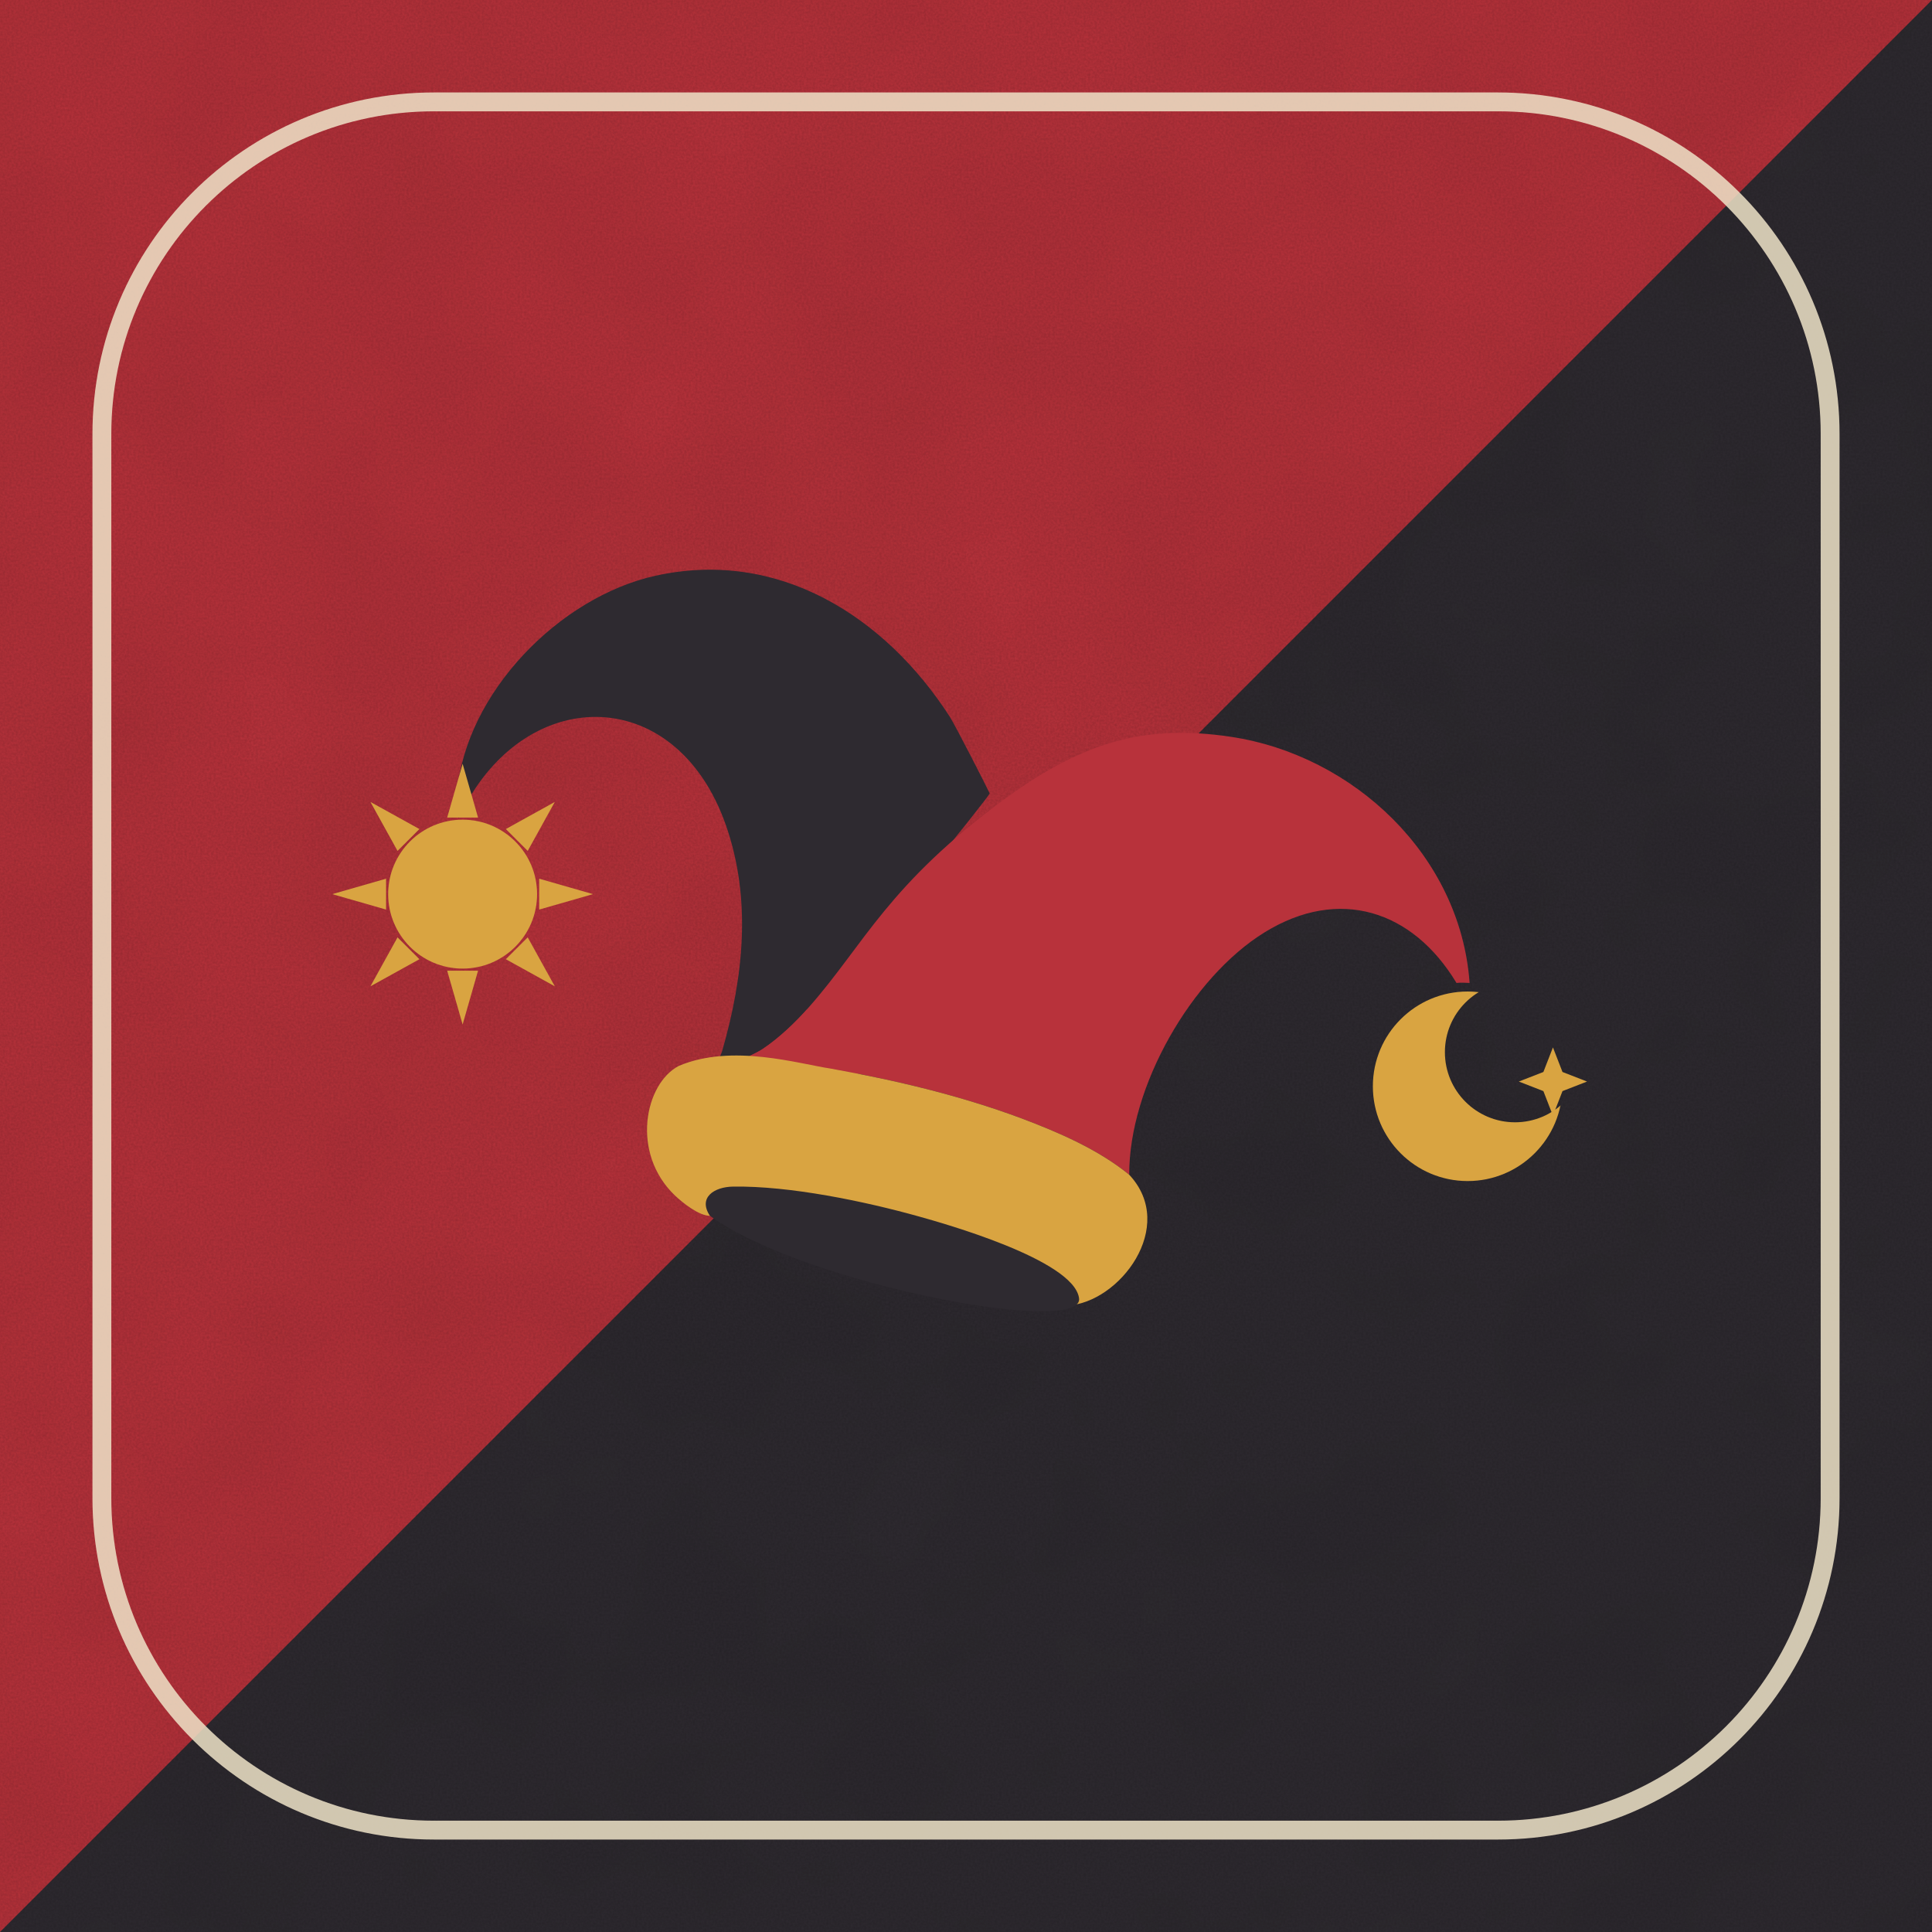
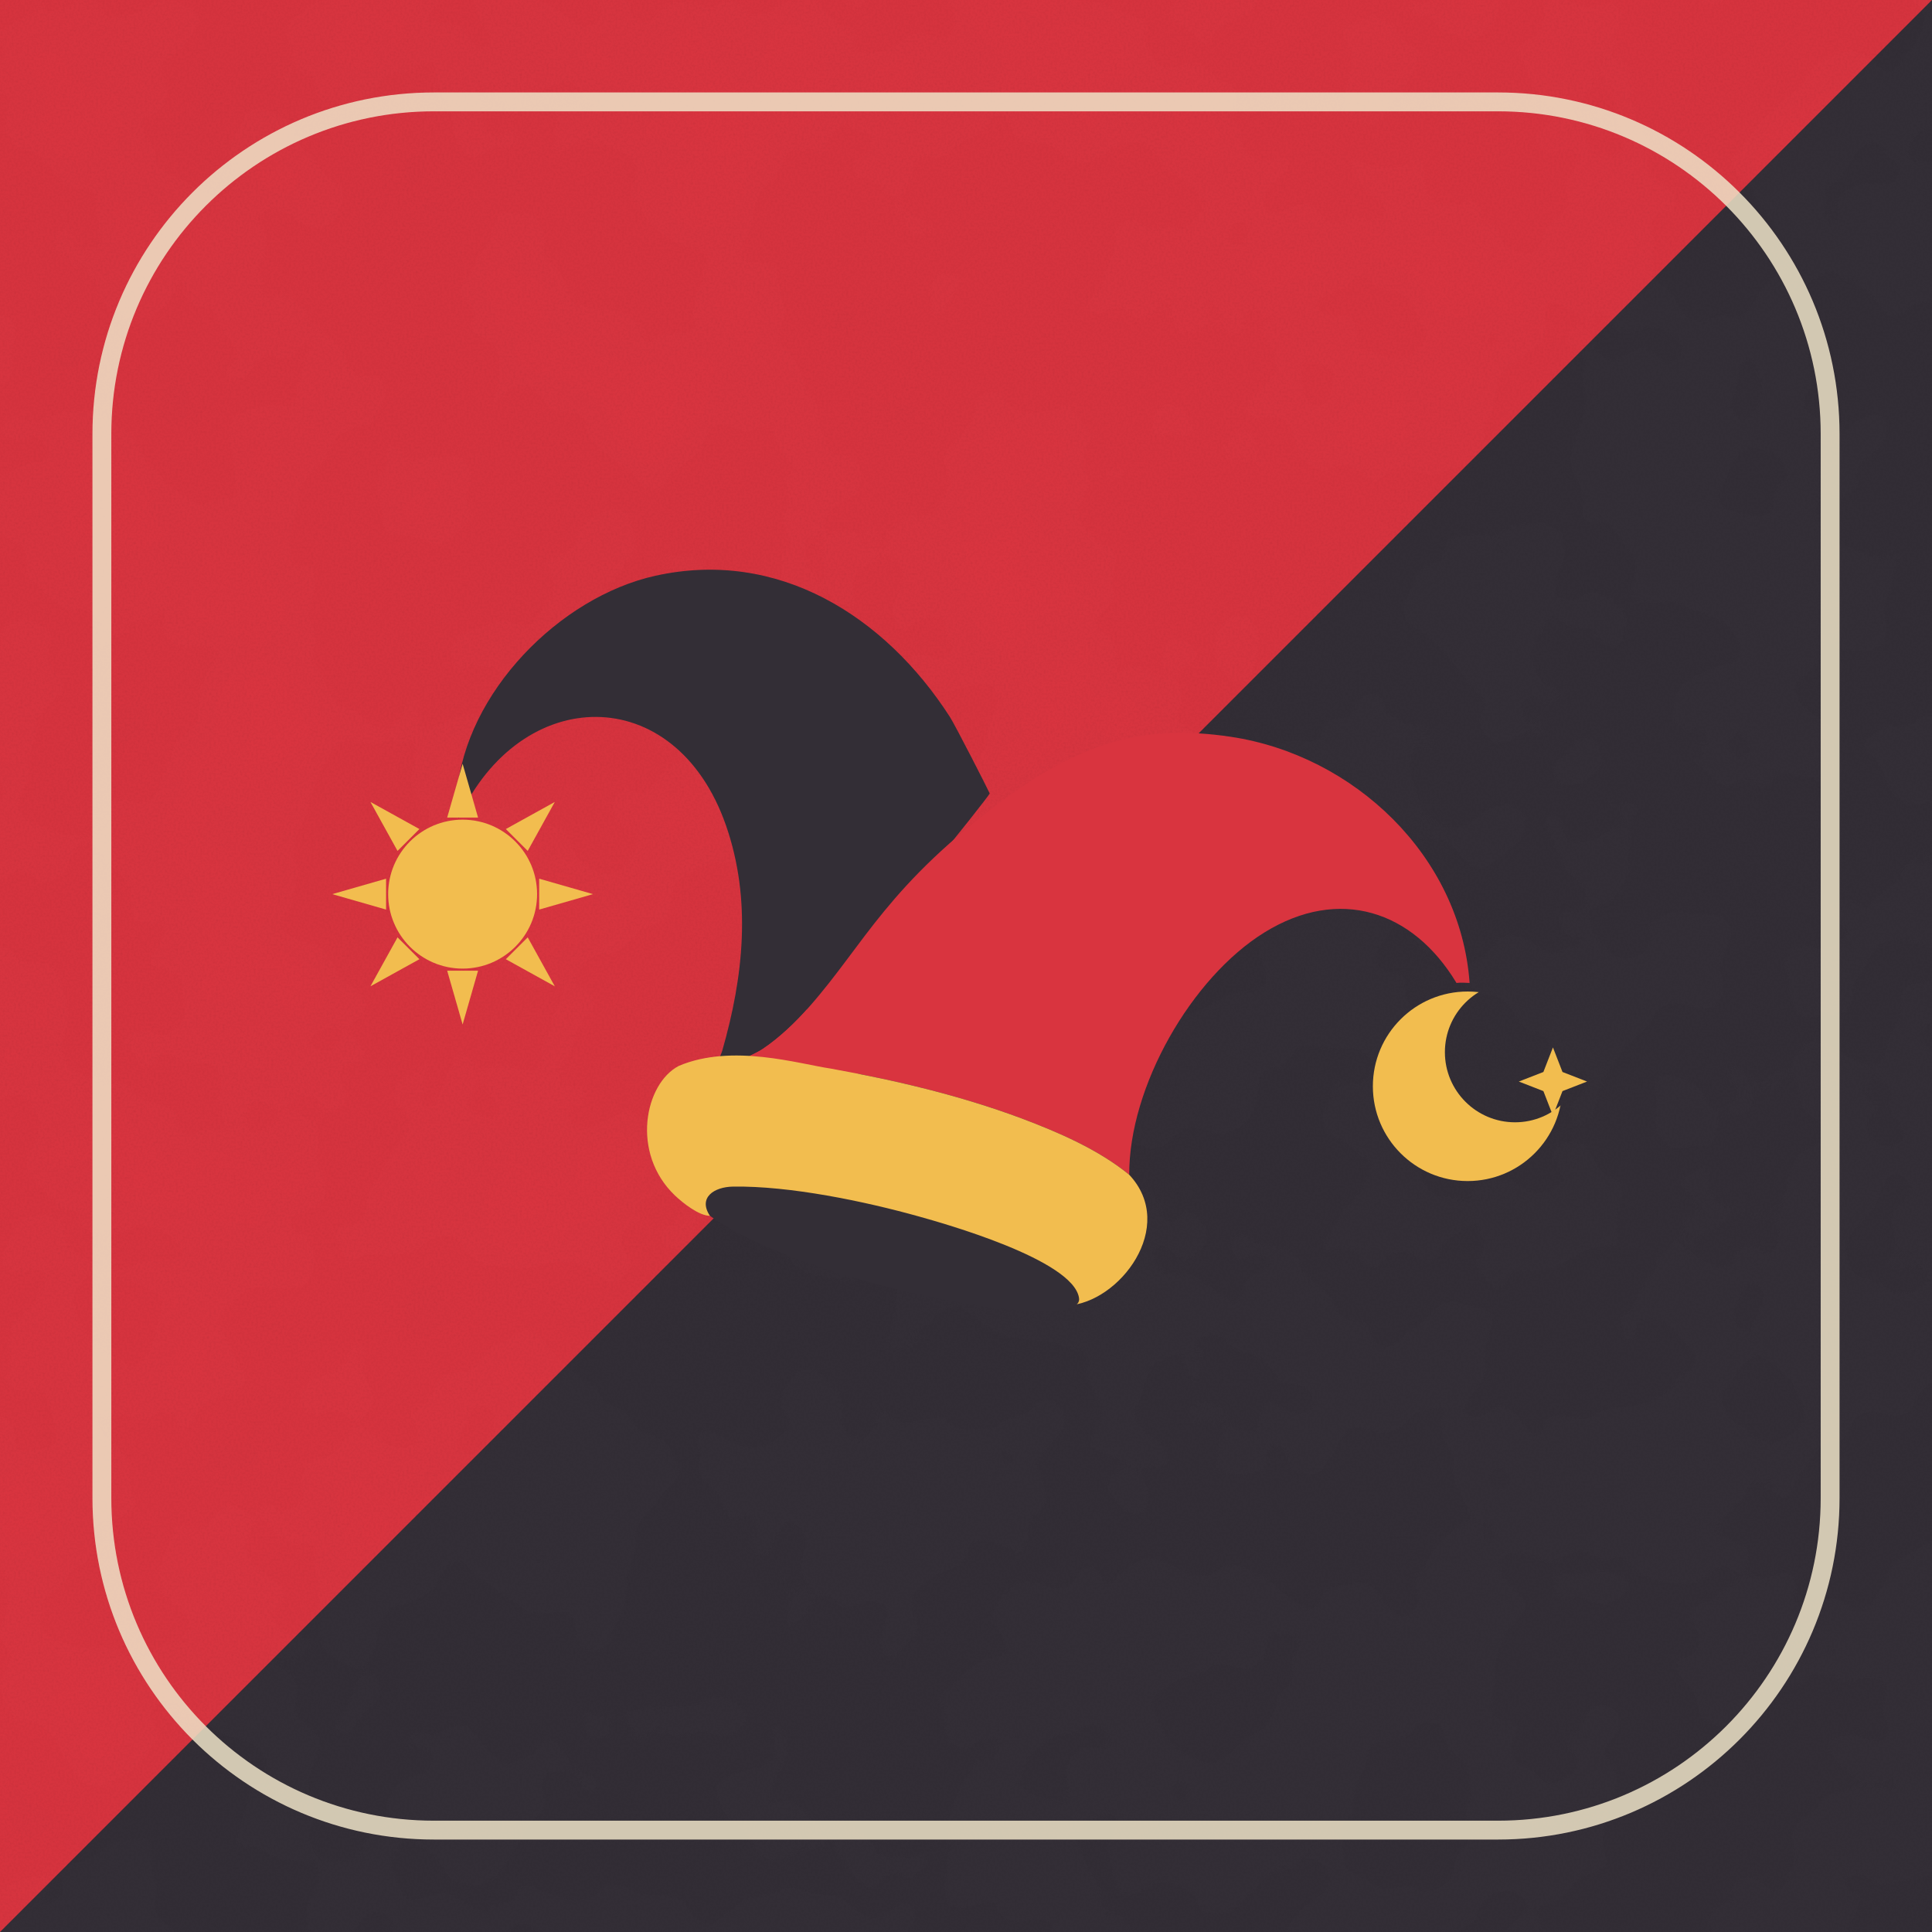
<svg xmlns="http://www.w3.org/2000/svg" viewBox="0 0 1024 1024">
  <defs>
    <filter id="grain" color-interpolation-filters="sRGB" filterUnits="userSpaceOnUse" x="0" y="0" width="1024" height="1024">
      <feTurbulence type="fractalNoise" baseFrequency="0.85" numOctaves="2" seed="5" stitchTiles="stitch" result="fine" />
      <feColorMatrix in="fine" type="saturate" values="0" result="fineMono" />
      <feComponentTransfer in="fineMono" result="fineSoft">
-         <feFuncR type="linear" slope="0.22" intercept="0.82" />
-         <feFuncG type="linear" slope="0.22" intercept="0.82" />
-         <feFuncB type="linear" slope="0.22" intercept="0.82" />
+         <feFuncR type="linear" slope="0.1" intercept="0.94" />
+         <feFuncG type="linear" slope="0.1" intercept="0.94" />
+         <feFuncB type="linear" slope="0.1" intercept="0.94" />
        <feFuncA type="linear" slope="0" intercept="1" />
      </feComponentTransfer>
      <feTurbulence type="fractalNoise" baseFrequency="0.012" numOctaves="3" seed="11" result="mottle" />
      <feColorMatrix in="mottle" type="saturate" values="0" result="mottleMono" />
      <feComponentTransfer in="mottleMono" result="mottleSoft">
-         <feFuncR type="linear" slope="0.1" intercept="0.92" />
-         <feFuncG type="linear" slope="0.1" intercept="0.92" />
-         <feFuncB type="linear" slope="0.1" intercept="0.92" />
+         <feFuncR type="linear" slope="0.04" intercept="0.97" />
+         <feFuncG type="linear" slope="0.04" intercept="0.97" />
+         <feFuncB type="linear" slope="0.04" intercept="0.97" />
        <feFuncA type="linear" slope="0" intercept="1" />
      </feComponentTransfer>
      <feBlend in="SourceGraphic" in2="fineSoft" mode="multiply" result="a" />
      <feBlend in="a" in2="mottleSoft" mode="multiply" result="b" />
      <feComposite in="b" in2="SourceGraphic" operator="in" />
    </filter>
  </defs>
  <g filter="url(#grain)">
-     <rect width="1024" height="1024" fill="#2E2A30" />
-     <path d="M 0 0 L 1024 0 L 0 1024 Z" fill="#B8323B" />
+     <rect width="1024" height="1024" fill="#332E36" />
+     <path d="M 0 0 L 1024 0 L 0 1024 Z" fill="#D9343F" />
  </g>
  <rect x="54" y="54" width="916" height="916" rx="176" fill="none" stroke="#EFE3C8" stroke-width="10" opacity="0.85" />
  <g transform="translate(512 520) scale(0.92) translate(-512 -512)">
    <g transform="translate(1024 0) scale(-1 1)">
      <g transform="translate(265.9973 297)">
        <g transform="translate(511.7402 97.2307)">
-           <path d="M -279.4 9.656 C -278.3 7.114 -259.51 -29.718 -256.34 -34.616 C -218.98 -92.518 -157.52 -131.45 -86.72 -115.73 C -31.59 -103.48 22.666 -48.34 27.544 9.628 L 26.64 21.593 C 26.172 21.401 12.832 -14.144 10.174 -17.672 C -13.086 -48.544 -53.318 -61.3 -89.288 -46.038 C -151.12 -19.806 -150.79 49.036 -163.68 103.81 C -166.3 114.93 -170.63 124.854 -174.48 135.506 C -209.32 98.562 -278.98 11.51 -279.4 9.656 Z" fill="#2E2A30" />
-           <path d="M -175.48 132.506 C -171.63 121.854 -167.3 111.93 -164.68 100.81 C -151.79 46.036 -152.12 -22.806 -90.288 -49.038 C -54.318 -64.3 -14.086 -51.544 9.174 -20.672 C 11.832 -17.144 25.612 8.058 26.08 8.25 L 26.544 6.628 C 27.158 12.588 27.044 18.056 26.544 24.006 C -9.156 -53.67 -98.34 -55.47 -127.45 28.05 C -142.35 70.786 -137.54 115.392 -125.29 157.932 C -124.61 160.308 -121.17 166.492 -123.67 168.19 C -127.37 167.24 -130.95 165.922 -134.69 165.042 C -138.57 161.52 -144.3 159.768 -148.68 156.836 C -158.33 150.386 -167.84 141.238 -175.48 132.506 Z" fill="#2E2A30" />
+           <path d="M -279.4 9.656 C -278.3 7.114 -259.51 -29.718 -256.34 -34.616 C -218.98 -92.518 -157.52 -131.45 -86.72 -115.73 C -31.59 -103.48 22.666 -48.34 27.544 9.628 L 26.64 21.593 C 26.172 21.401 12.832 -14.144 10.174 -17.672 C -13.086 -48.544 -53.318 -61.3 -89.288 -46.038 C -151.12 -19.806 -150.79 49.036 -163.68 103.81 C -166.3 114.93 -170.63 124.854 -174.48 135.506 C -209.32 98.562 -278.98 11.51 -279.4 9.656 Z" fill="#332E36" />
+           <path d="M -175.48 132.506 C -171.63 121.854 -167.3 111.93 -164.68 100.81 C -151.79 46.036 -152.12 -22.806 -90.288 -49.038 C -54.318 -64.3 -14.086 -51.544 9.174 -20.672 C 11.832 -17.144 25.612 8.058 26.08 8.25 L 26.544 6.628 C 27.158 12.588 27.044 18.056 26.544 24.006 C -9.156 -53.67 -98.34 -55.47 -127.45 28.05 C -142.35 70.786 -137.54 115.392 -125.29 157.932 C -124.61 160.308 -121.17 166.492 -123.67 168.19 C -127.37 167.24 -130.95 165.922 -134.69 165.042 C -138.57 161.52 -144.3 159.768 -148.68 156.836 C -158.33 150.386 -167.84 141.238 -175.48 132.506 Z" fill="#332E36" />
        </g>
-         <path d="M -44.13 216.069 C -38.92 142.887 22.57 84.817 93.65 74.225 C 142.38 66.963 178.139 77.045 222.55 109.267 C 291.027 159.349 304.391 193.563 336.26 229.737 C 343.9 238.469 353.41 247.617 363.06 254.067 C 367.44 256.999 373.17 258.751 377.05 262.273 C 358.52 262.221 342.23 262.733 323.84 265.421 C 286.37 272.203 249.76 280.787 214 294.101 C 192.68 302.131 169.71 312.047 151.97 326.565 C 152.18 275.923 116.19 212.925 73.95 186.893 C 31.15 160.517 -11.32 174.117 -36.57 216.069 C -39.09 215.775 -41.6 215.965 -44.13 216.069 Z" fill="#B8323B" />
-         <path d="M 323.84 265.421 C 342.23 262.733 380.72 250.833 411.431 263.844 C 430.993 273.937 439.406 313.999 413.646 338.549 C 409.26 342.725 399.8 350.249 393.54 350.225 C 392.36 349.889 261.729 384.89 187.436 401.869 C 157.849 400.483 124 356.449 151.97 326.565 C 169.71 312.047 192.68 302.131 214 294.101 C 249.76 280.787 286.37 272.203 323.84 265.421 Z" fill="#D9A441" />
-         <path d="M 180.91 397.419 C 184.526 375.377 259.36 354.451 273.2 350.585 C 304.46 341.853 347.522 332.883 380.25 333.394 C 391.087 333.563 400.49 339.681 393.54 350.225 C 337.602 390.392 176.409 419.946 180.91 397.419 Z" fill="#2E2A30" />
+         <path d="M -44.13 216.069 C -38.92 142.887 22.57 84.817 93.65 74.225 C 142.38 66.963 178.139 77.045 222.55 109.267 C 291.027 159.349 304.391 193.563 336.26 229.737 C 343.9 238.469 353.41 247.617 363.06 254.067 C 367.44 256.999 373.17 258.751 377.05 262.273 C 358.52 262.221 342.23 262.733 323.84 265.421 C 286.37 272.203 249.76 280.787 214 294.101 C 192.68 302.131 169.71 312.047 151.97 326.565 C 152.18 275.923 116.19 212.925 73.95 186.893 C 31.15 160.517 -11.32 174.117 -36.57 216.069 C -39.09 215.775 -41.6 215.965 -44.13 216.069 Z" fill="#D9343F" />
+         <path d="M 323.84 265.421 C 342.23 262.733 380.72 250.833 411.431 263.844 C 430.993 273.937 439.406 313.999 413.646 338.549 C 409.26 342.725 399.8 350.249 393.54 350.225 C 392.36 349.889 261.729 384.89 187.436 401.869 C 157.849 400.483 124 356.449 151.97 326.565 C 169.71 312.047 192.68 302.131 214 294.101 C 249.76 280.787 286.37 272.203 323.84 265.421 Z" fill="#F2BD4F" />
+         <path d="M 180.91 397.419 C 184.526 375.377 259.36 354.451 273.2 350.585 C 304.46 341.853 347.522 332.883 380.25 333.394 C 391.087 333.563 400.49 339.681 393.54 350.225 C 337.602 390.392 176.409 419.946 180.91 397.419 Z" fill="#332E36" />
      </g>
    </g>
    <g>
-       <path fill="#D9A441" d="M 222.0 386.8 L 230.9 417.8 L 213.1 417.8 Z M 275.1 408.8 L 259.5 437.0 L 246.9 424.4 Z M 297.1 461.9 L 266.1 470.8 L 266.1 453.0 Z M 275.1 515.0 L 246.9 499.4 L 259.5 486.8 Z M 222.0 537.0 L 213.1 506.0 L 230.9 506.0 Z M 168.9 515.0 L 184.5 486.8 L 197.1 499.4 Z M 146.9 461.9 L 177.9 453.0 L 177.9 470.8 Z M 168.9 408.8 L 197.1 424.4 L 184.5 437.0 Z" />
-       <circle cx="222" cy="461.9" r="42.9" fill="#D9A441" />
+       <path fill="#F2BD4F" d="M 222.0 386.8 L 230.9 417.8 L 213.1 417.8 Z M 275.1 408.8 L 259.5 437.0 L 246.9 424.4 Z M 297.1 461.9 L 266.1 470.8 L 266.1 453.0 Z M 275.1 515.0 L 246.9 499.4 L 259.5 486.8 Z M 222.0 537.0 L 213.1 506.0 L 230.9 506.0 Z M 168.9 515.0 L 184.5 486.8 L 197.1 499.4 Z M 146.9 461.9 L 177.9 453.0 L 177.9 470.8 Z M 168.9 408.8 L 197.1 424.4 L 184.5 437.0 Z" />
+       <circle cx="222" cy="461.9" r="42.9" fill="#F2BD4F" />
    </g>
    <g>
      <mask id="crescent" maskUnits="userSpaceOnUse" x="0" y="0" width="1024" height="1024">
        <rect width="1024" height="1024" fill="#fff" />
        <circle cx="828.3" cy="552.944" r="40.404" fill="#000" />
      </mask>
-       <circle cx="801" cy="572.6" r="54.6" fill="#D9A441" mask="url(#crescent)" />
-       <path fill="#D9A441" d="M 850.14 550.214 L 855.644 564.366 L 869.796 569.87 L 855.644 575.374 L 850.14 589.526 L 844.636 575.374 L 830.484 569.87 L 844.636 564.366 Z" />
+       <circle cx="801" cy="572.6" r="54.6" fill="#F2BD4F" mask="url(#crescent)" />
+       <path fill="#F2BD4F" d="M 850.14 550.214 L 855.644 564.366 L 869.796 569.87 L 855.644 575.374 L 850.14 589.526 L 844.636 575.374 L 830.484 569.87 L 844.636 564.366 Z" />
    </g>
  </g>
</svg>
